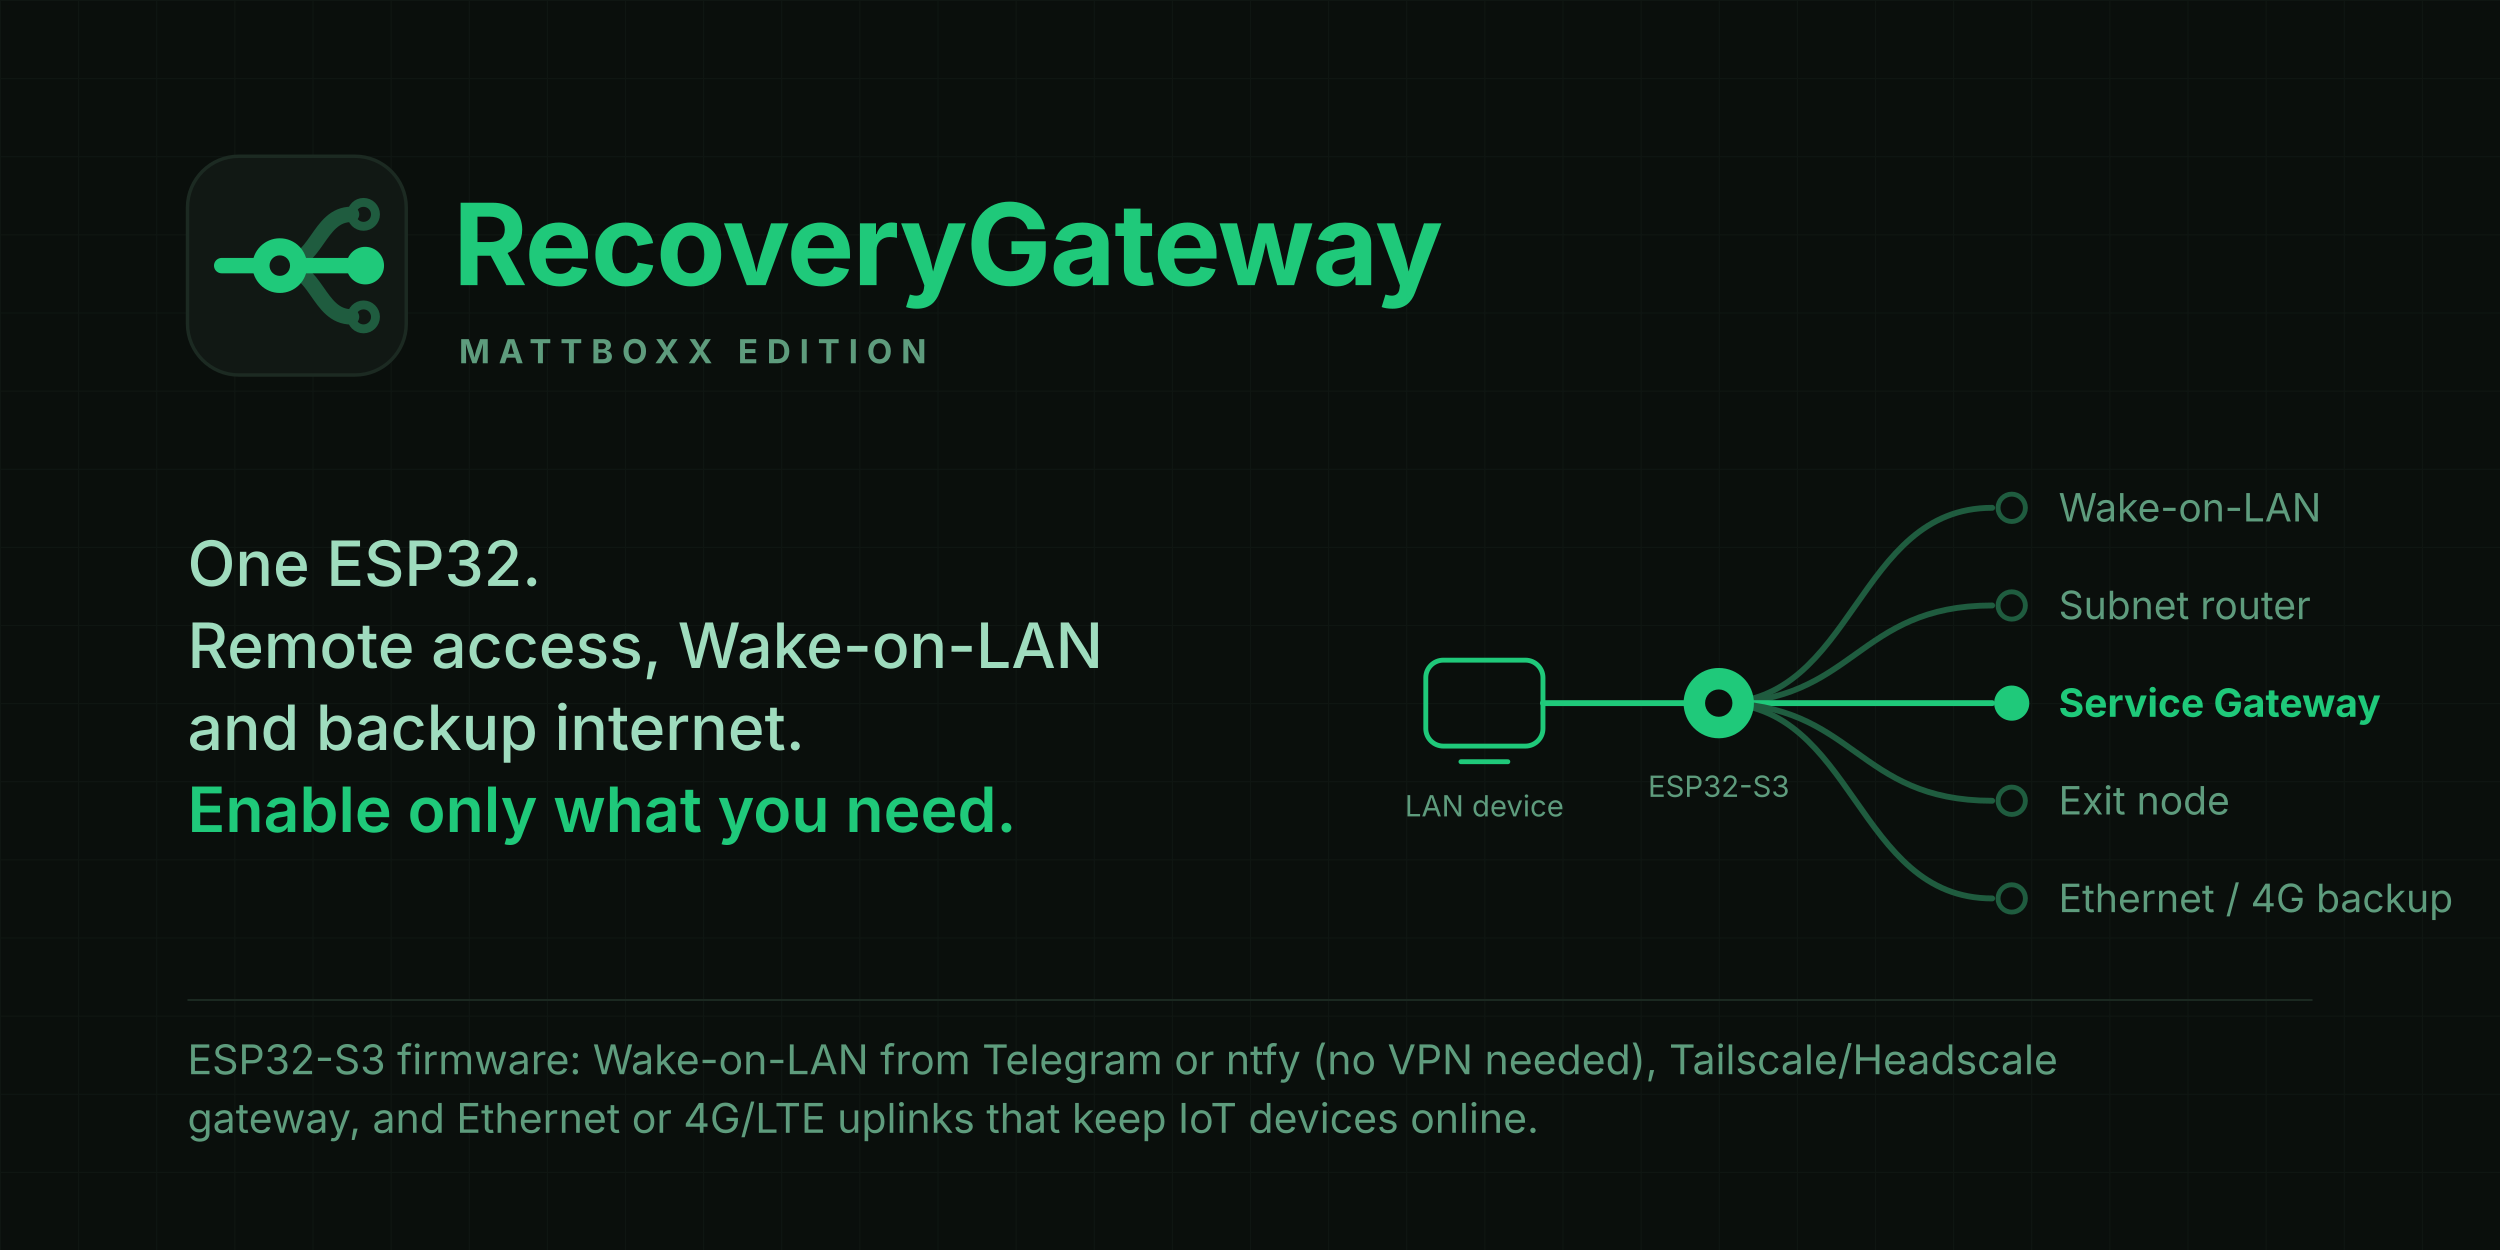
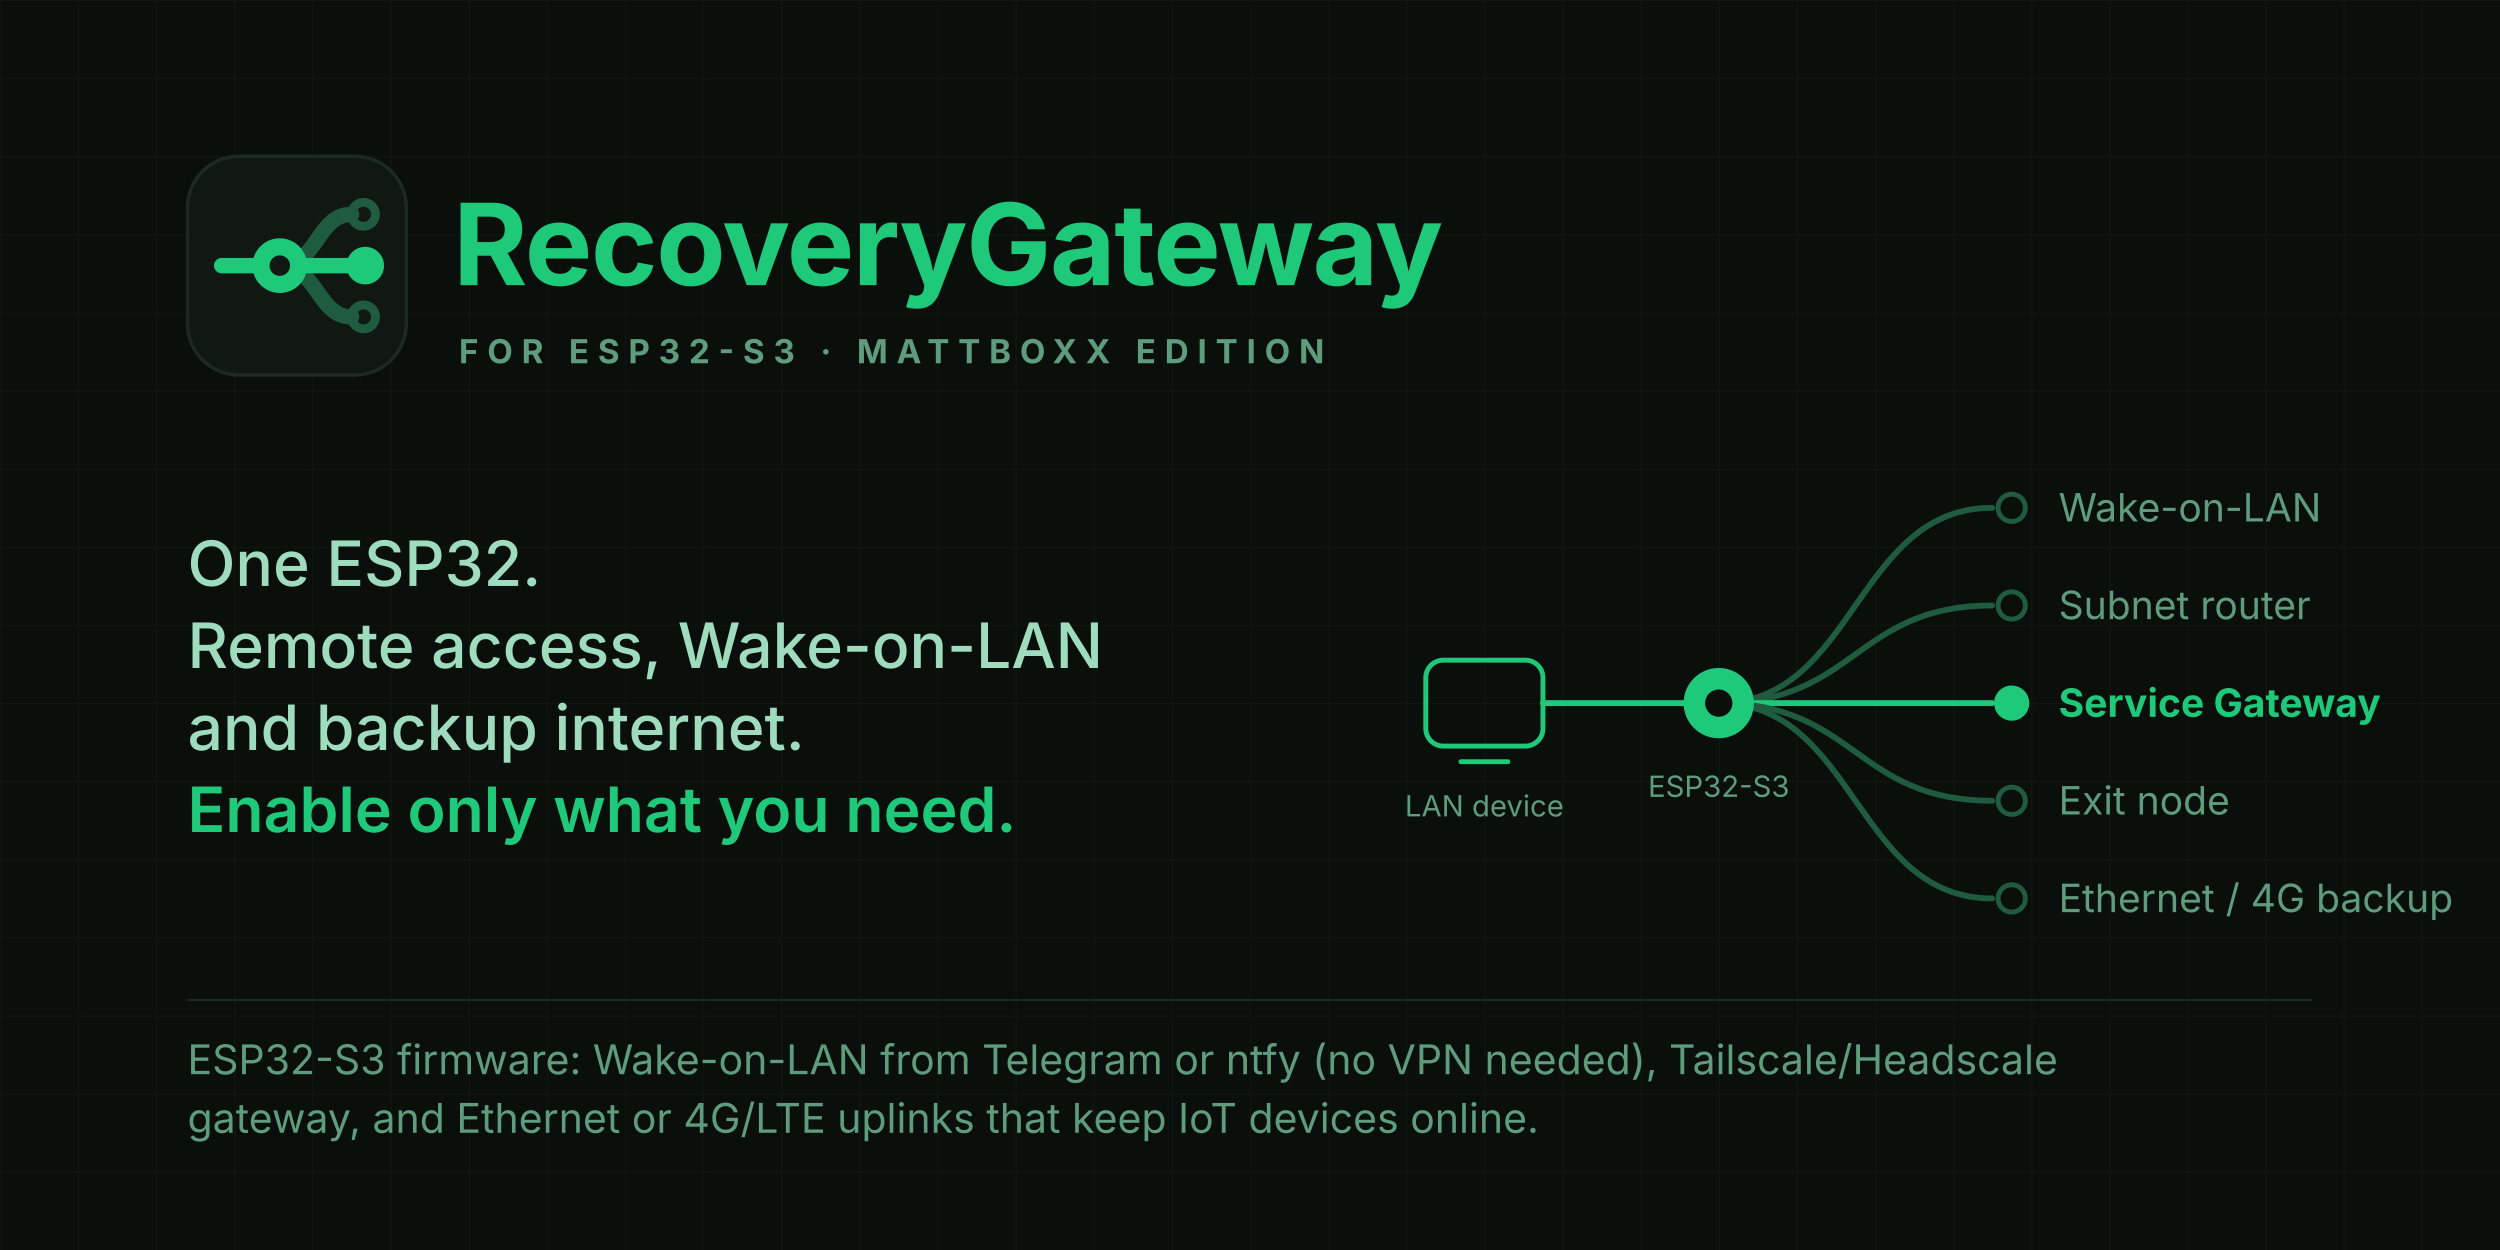
<svg xmlns="http://www.w3.org/2000/svg" viewBox="0 0 1280 640" width="1280" height="640" role="img" aria-labelledby="t d">
  <defs>
    <pattern id="grid" width="40" height="40" patternUnits="userSpaceOnUse">
      <path d="M40 0H0V40" fill="none" stroke="#0F1612" stroke-width="1" />
    </pattern>
  </defs>
  <rect width="1280" height="640" fill="#0A0F0C" />
  <rect width="1280" height="640" fill="url(#grid)" />
  <g transform="translate(96 80) scale(1.75)">
    <rect width="64" height="64" rx="15" fill="#111814" stroke="#1C2A22" />
    <g fill="none" stroke-linecap="round" stroke-width="4.5">
      <path d="M10 32h17" stroke="#1FC97A" />
      <path d="M27 32c11 0 11-15 21-15M27 32c11 0 11 15 21 15" stroke="#1F5C3F" />
      <path d="M27 32h21" stroke="#1FC97A" />
    </g>
    <circle cx="27" cy="32" r="8" fill="#1FC97A" />
    <circle cx="27" cy="32" r="3" fill="#111814" />
    <circle cx="52" cy="32" r="5.5" fill="#1FC97A" />
    <circle cx="51.5" cy="17" r="3.5" fill="none" stroke="#1F5C3F" stroke-width="2.6" />
    <circle cx="51.5" cy="47" r="3.5" fill="none" stroke="#1F5C3F" stroke-width="2.6" />
  </g>
  <g font-family="Inter, 'Segoe UI', Roboto, 'Helvetica Neue', Arial, sans-serif">
    <text x="232" y="146" font-size="58" font-weight="650" letter-spacing="-0.7" fill="#1FC97A">RecoveryGateway</text>
-     <text x="235" y="186" font-size="17" font-weight="650" letter-spacing="4.5" fill="#5E9C7D">MATTBOXX EDITION</text>
+     <text x="235" y="186" font-size="17" font-weight="650" letter-spacing="4.5" fill="#5E9C7D">FOR ESP32-S3 · MATTBOXX EDITION</text>
    <text x="96" y="300" font-size="32" font-weight="500" fill="#9FDCBE">One ESP32.</text>
    <text x="96" y="342" font-size="32" font-weight="500" fill="#9FDCBE">Remote access, Wake-on-LAN</text>
    <text x="96" y="384" font-size="32" font-weight="500" fill="#9FDCBE">and backup internet.</text>
    <text x="96" y="426" font-size="32" font-weight="600" fill="#1FC97A">Enable only what you need.</text>
  </g>
  <rect x="730" y="338" width="60" height="44" rx="9" fill="none" stroke="#1FC97A" stroke-width="2.5" />
  <path d="M748 390h24" stroke="#1FC97A" stroke-width="2.5" stroke-linecap="round" />
  <text x="760" y="418" text-anchor="middle" font-family="Inter, 'Segoe UI', Roboto, 'Helvetica Neue', Arial, sans-serif" font-size="15" fill="#5E9C7D">LAN device</text>
  <path d="M790 360H880" stroke="#1FC97A" stroke-width="3" stroke-linecap="round" />
  <g fill="none" stroke-linecap="round" stroke-width="3">
    <path d="M880 360C950 360 950 260 1020 260" stroke="#1F5C3F" />
    <path d="M880 360C950 360 950 310 1020 310" stroke="#1F5C3F" />
    <path d="M880 360H1020" stroke="#1FC97A" />
    <path d="M880 360C950 360 950 410 1020 410" stroke="#1F5C3F" />
    <path d="M880 360C950 360 950 460 1020 460" stroke="#1F5C3F" />
  </g>
  <circle cx="880" cy="360" r="18" fill="#1FC97A" />
  <circle cx="880" cy="360" r="7" fill="#0A0F0C" />
  <text x="880" y="408" text-anchor="middle" font-family="Inter, 'Segoe UI', Roboto, 'Helvetica Neue', Arial, sans-serif" font-size="15" fill="#5E9C7D">ESP32-S3</text>
  <circle cx="1030" cy="260" r="7" fill="none" stroke="#1F5C3F" stroke-width="2.5" />
  <text x="1054" y="267" font-family="Inter, 'Segoe UI', Roboto, 'Helvetica Neue', Arial, sans-serif" font-size="20" fill="#5E9C7D">Wake-on-LAN</text>
  <circle cx="1030" cy="310" r="7" fill="none" stroke="#1F5C3F" stroke-width="2.5" />
  <text x="1054" y="317" font-family="Inter, 'Segoe UI', Roboto, 'Helvetica Neue', Arial, sans-serif" font-size="20" fill="#5E9C7D">Subnet router</text>
  <circle cx="1030" cy="360" r="9" fill="#1FC97A" />
  <text x="1054" y="367" font-family="Inter, 'Segoe UI', Roboto, 'Helvetica Neue', Arial, sans-serif" font-size="20" font-weight="650" fill="#1FC97A">Service Gateway</text>
  <circle cx="1030" cy="410" r="7" fill="none" stroke="#1F5C3F" stroke-width="2.5" />
  <text x="1054" y="417" font-family="Inter, 'Segoe UI', Roboto, 'Helvetica Neue', Arial, sans-serif" font-size="20" fill="#5E9C7D">Exit node</text>
  <circle cx="1030" cy="460" r="7" fill="none" stroke="#1F5C3F" stroke-width="2.5" />
  <text x="1054" y="467" font-family="Inter, 'Segoe UI', Roboto, 'Helvetica Neue', Arial, sans-serif" font-size="20" fill="#5E9C7D">Ethernet / 4G backup</text>
  <path d="M96 512H1184" stroke="#1C2A22" stroke-width="1" />
  <g font-family="Inter, 'Segoe UI', Roboto, 'Helvetica Neue', Arial, sans-serif" font-size="21" fill="#5E9C7D">
    <text x="96" y="550">ESP32-S3 firmware: Wake-on-LAN from Telegram or ntfy (no VPN needed), Tailscale/Headscale</text>
    <text x="96" y="580">gateway, and Ethernet or 4G/LTE uplinks that keep IoT devices online.</text>
  </g>
</svg>
